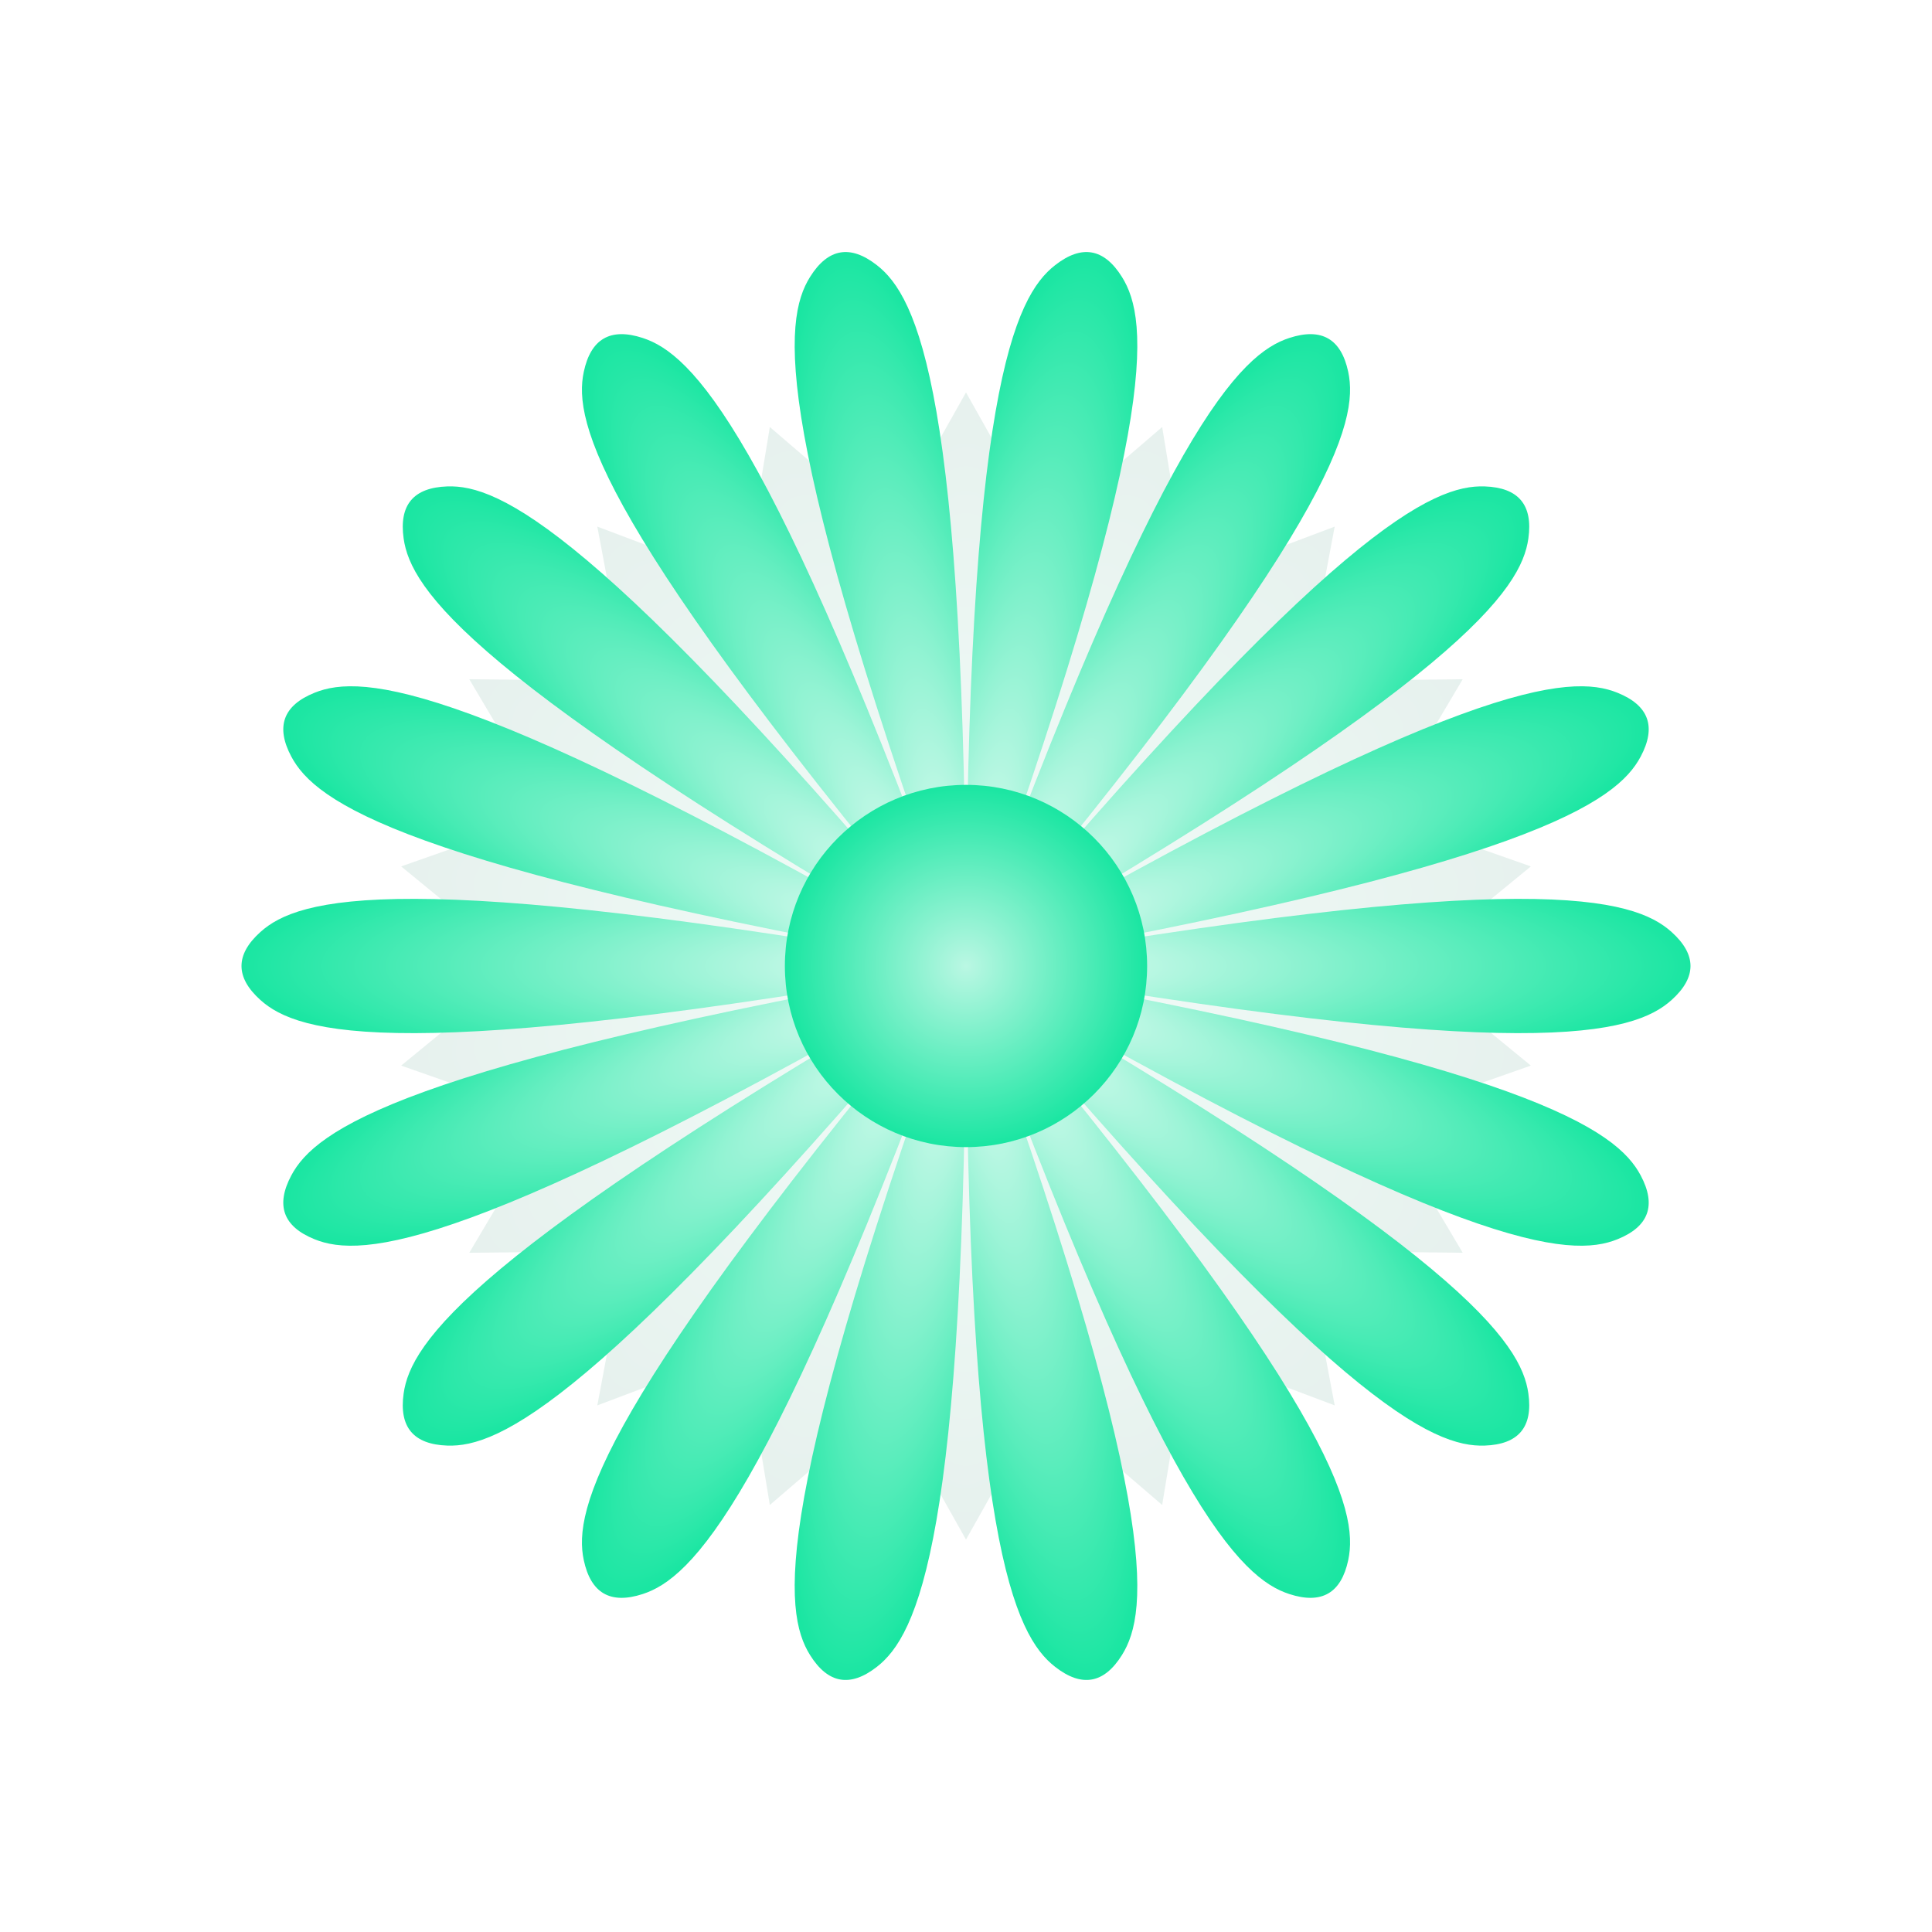
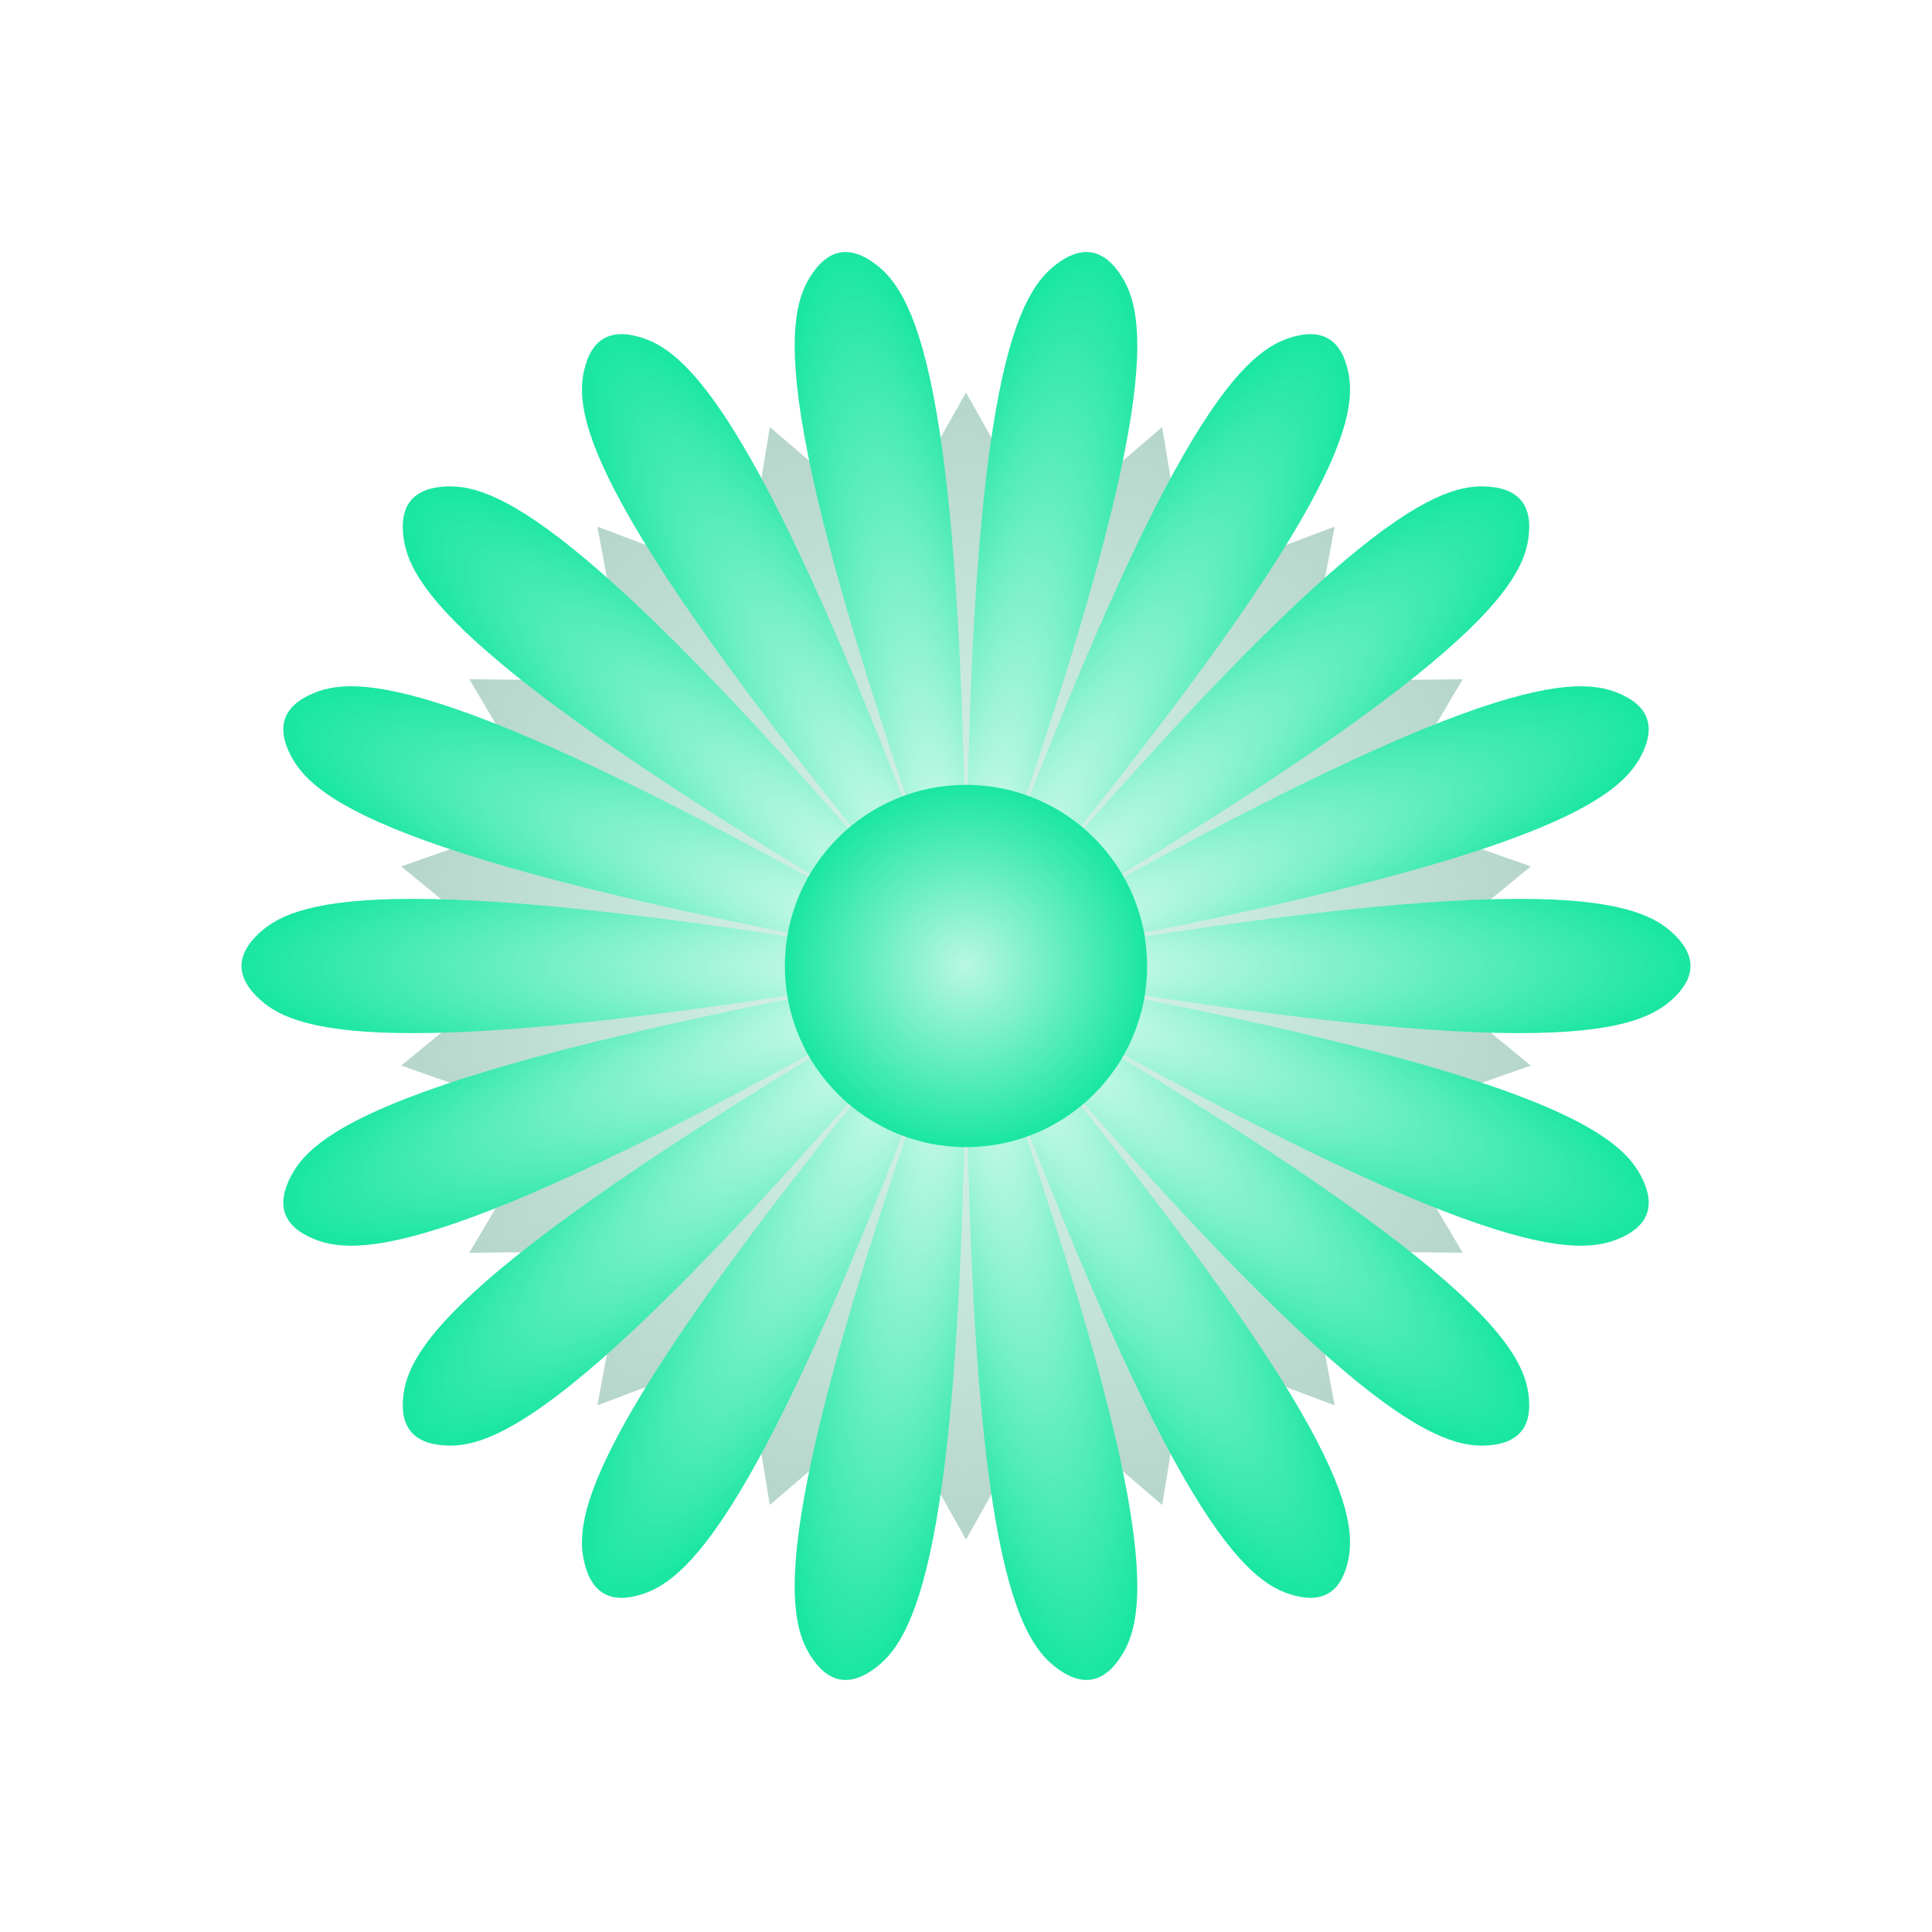
<svg xmlns="http://www.w3.org/2000/svg" xmlns:xlink="http://www.w3.org/1999/xlink" width="1024" height="1024" viewBox="-512 -512 1024 1024">
  <defs>
    <radialGradient id="petalColor" cx="0%" cy="50%" r="100%">
-       <stop offset="25%" stop-color="hsl(160,80%,85%)" stop-opacity="1" />
-       <stop offset="100%" stop-color="hsl(160,80%,50%)" stop-opacity="1" />
+       <stop offset="25%" stop-color="hsl(160,80%,85%)" />
+       <stop offset="100%" stop-color="hsl(160,80%,50%)" />
    </radialGradient>
    <radialGradient id="pistilColor">
-       <stop offset="0%" stop-color="hsl(160,80%,85%)" stop-opacity="1" />
-       <stop offset="100%" stop-color="hsl(160,80%,50%)" stop-opacity="1" />
+       <stop offset="0%" stop-color="hsl(160,80%,85%)" />
+       <stop offset="100%" stop-color="hsl(160,80%,50%)" />
    </radialGradient>
    <radialGradient id="sepalColor" cx="0%" cy="50%" r="100%">
-       <stop offset="0%" stop-color="hsl(160,80%,74%)" stop-opacity="0.1" />
-       <stop offset="100%" stop-color="hsl(160,80%,26%)" stop-opacity="0.1" />
+       <stop offset="0%" stop-color="hsl(160,80%,74%)" stop-opacity="0.3" />
+       <stop offset="100%" stop-color="hsl(160,80%,26%)" stop-opacity="0.3" />
    </radialGradient>
    <circle id="pistil" r="96" stroke="none" fill="url(#pistilColor)" />
    <path id="petal" d="M 0,0 C 300,52.898 354,36 374,18 Q 394,0 374,-18 C 354,-36 300,-52.898 0,0 Z" stroke="none" fill="url(#petalColor)" />
    <polygon id="sepal" points="0,0 240,36 304,0 240,-36" stroke="none" fill="url(#sepalColor)" />
  </defs>
  <g>
    <use transform="rotate(-10)" xlink:href="#sepal" />
    <use transform="rotate(-30)" xlink:href="#sepal" />
    <use transform="rotate(-50)" xlink:href="#sepal" />
    <use transform="rotate(-70)" xlink:href="#sepal" />
    <use transform="rotate(-90)" xlink:href="#sepal" />
    <use transform="rotate(-110)" xlink:href="#sepal" />
    <use transform="rotate(-130)" xlink:href="#sepal" />
    <use transform="rotate(-150)" xlink:href="#sepal" />
    <use transform="rotate(-170)" xlink:href="#sepal" />
    <use transform="rotate(-190)" xlink:href="#sepal" />
    <use transform="rotate(-210)" xlink:href="#sepal" />
    <use transform="rotate(-230)" xlink:href="#sepal" />
    <use transform="rotate(-250)" xlink:href="#sepal" />
    <use transform="rotate(-270)" xlink:href="#sepal" />
    <use transform="rotate(-290)" xlink:href="#sepal" />
    <use transform="rotate(-310)" xlink:href="#sepal" />
    <use transform="rotate(-330)" xlink:href="#sepal" />
    <use transform="rotate(-350)" xlink:href="#sepal" />
    <use transform="rotate(-0)" xlink:href="#petal" />
    <use transform="rotate(-20)" xlink:href="#petal" />
    <use transform="rotate(-40)" xlink:href="#petal" />
    <use transform="rotate(-60)" xlink:href="#petal" />
    <use transform="rotate(-80)" xlink:href="#petal" />
    <use transform="rotate(-100)" xlink:href="#petal" />
    <use transform="rotate(-120)" xlink:href="#petal" />
    <use transform="rotate(-140)" xlink:href="#petal" />
    <use transform="rotate(-160)" xlink:href="#petal" />
    <use transform="rotate(-180)" xlink:href="#petal" />
    <use transform="rotate(-200)" xlink:href="#petal" />
    <use transform="rotate(-220)" xlink:href="#petal" />
    <use transform="rotate(-240)" xlink:href="#petal" />
    <use transform="rotate(-260)" xlink:href="#petal" />
    <use transform="rotate(-280)" xlink:href="#petal" />
    <use transform="rotate(-300)" xlink:href="#petal" />
    <use transform="rotate(-320)" xlink:href="#petal" />
    <use transform="rotate(-340)" xlink:href="#petal" />
    <use xlink:href="#pistil" />
  </g>
</svg>
